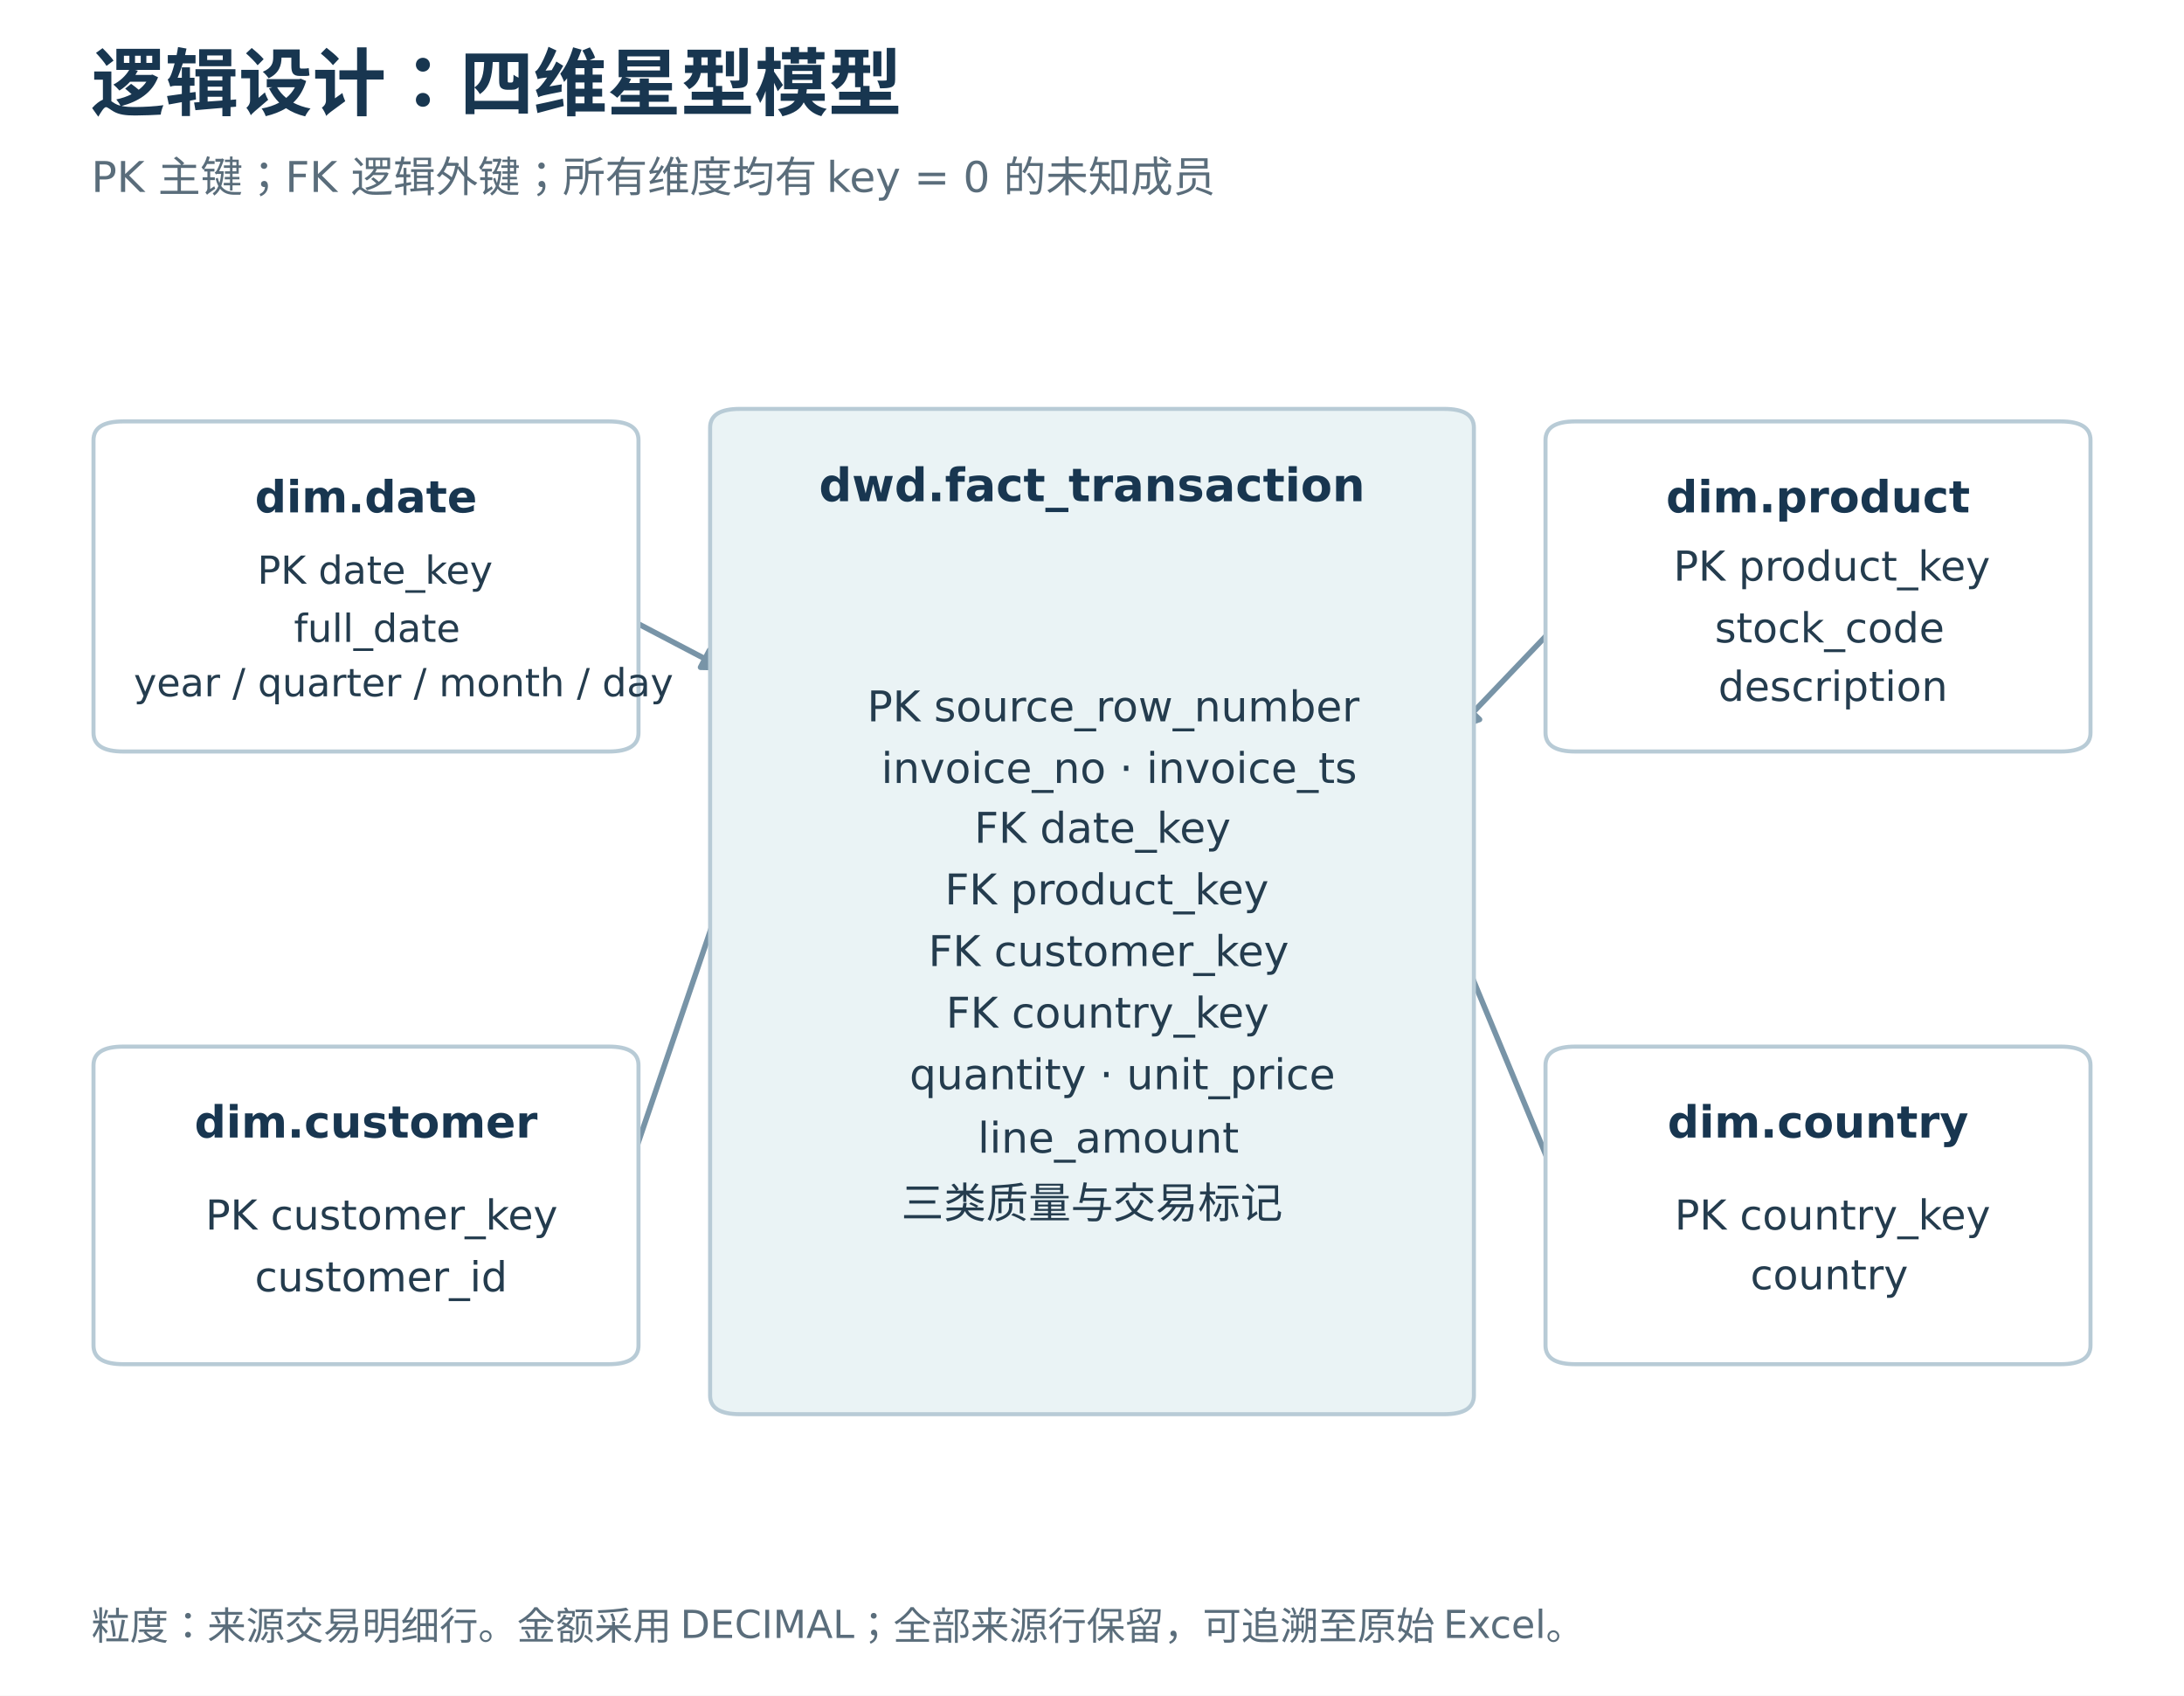
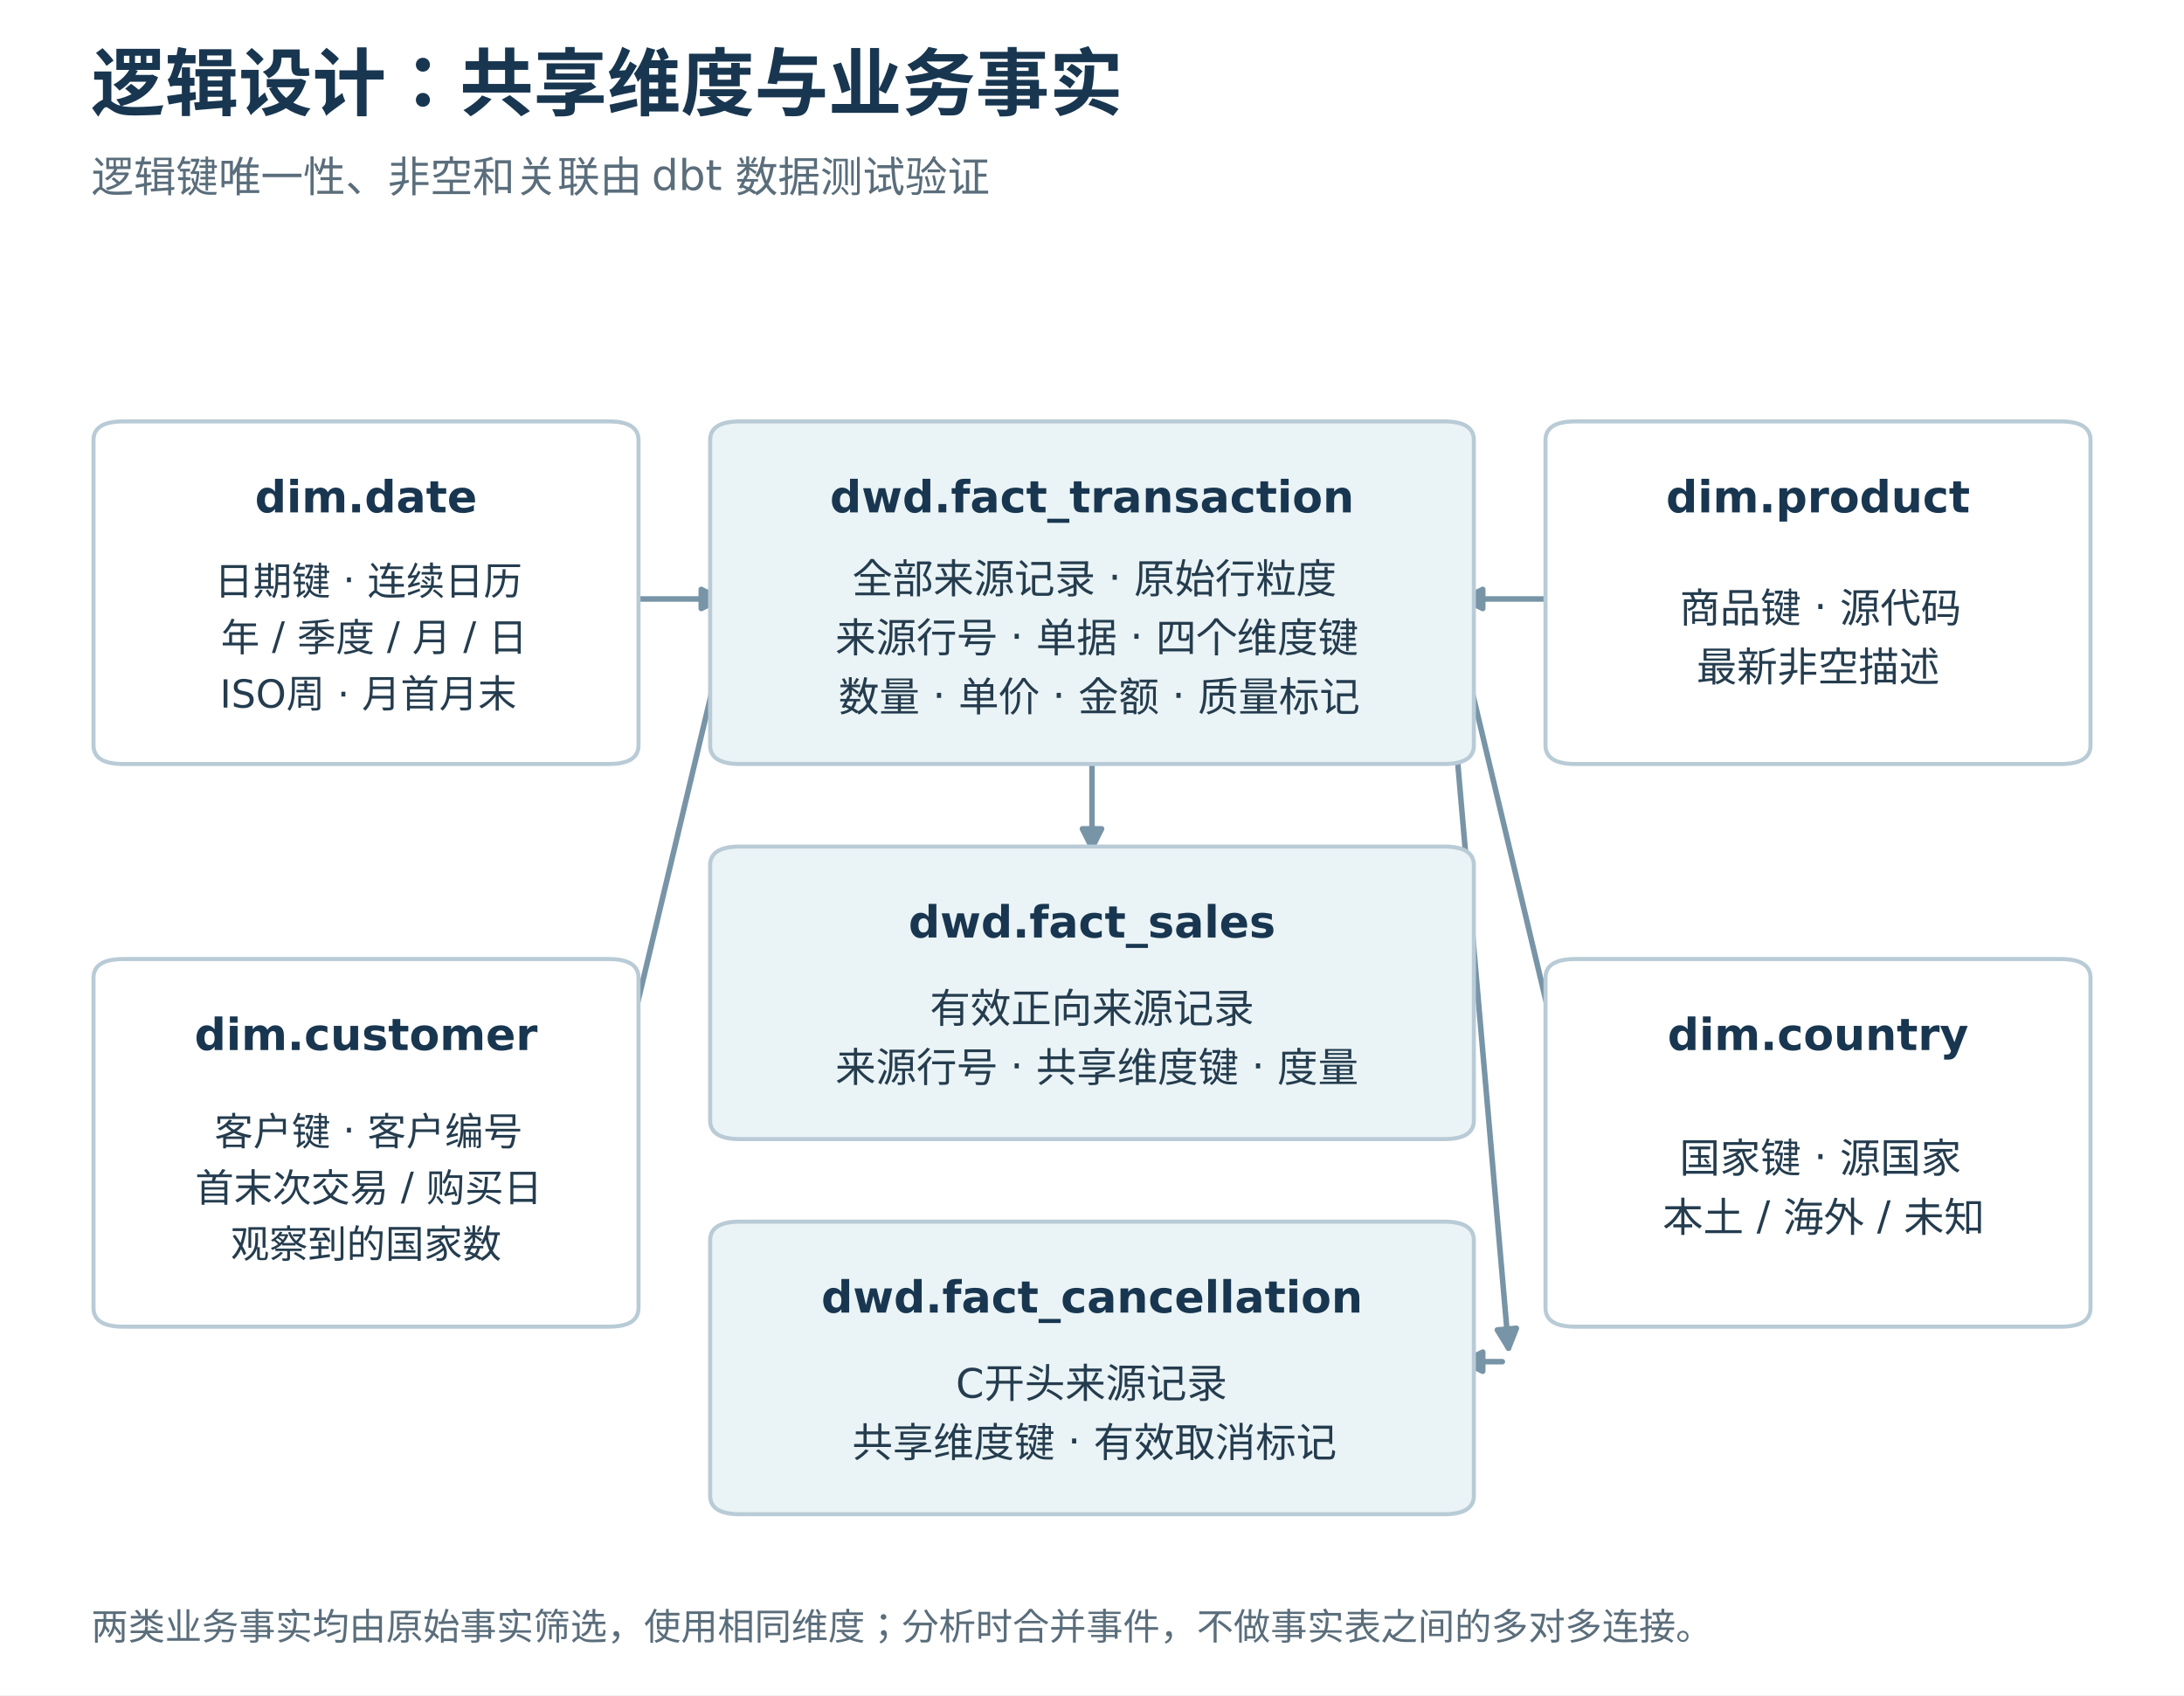
- <svg xmlns="http://www.w3.org/2000/svg" width="592.704pt" height="460.073pt" viewBox="0 0 592.704 460.073" version="1.1">
+ <svg xmlns="http://www.w3.org/2000/svg" width="592.704pt" height="459.968pt" viewBox="0 0 592.704 459.968" version="1.1">
  <defs>
    <style type="text/css">*{stroke-linejoin: round; stroke-linecap: butt}</style>
  </defs>
  <g id="figure_1">
    <g id="patch_1">
-       <path d="M 0 460.073  L 592.704 460.073  L 592.704 0  L 0 0  z " style="fill: #ffffff" />
+       <path d="M 0 459.968 L 592.704 459.968 L 592.704 -0 L 0 -0 z " style="fill: #ffffff" />
    </g>
    <g id="axes_1">
      <g id="patch_2">
-         <path d="M 168.577 166.839  Q 182.995 174.391 195.928 181.164  " clip-path="url(#pe16a232e92)" style="fill: none; stroke: #7894a7; stroke-width: 1.5; stroke-linecap: round" />
-         <path d="M 192.528 176.448  L 195.928 181.164  L 190.116 181.055  z " clip-path="url(#pe16a232e92)" style="fill: #7894a7; stroke: #7894a7; stroke-width: 1.5; stroke-linecap: round" />
+         <path d="M 168.798 162.516 Q 182.994 162.516 195.512 162.516 " clip-path="url(#p1e9df5e51a)" style="fill: none; stroke: #7894a7; stroke-width: 1.5; stroke-linecap: round" />
+         <path d="M 190.312 159.916 L 195.512 162.516 L 190.312 165.116 z " clip-path="url(#p1e9df5e51a)" style="fill: #7894a7; stroke: #7894a7; stroke-width: 1.5; stroke-linecap: round" />
      </g>
      <g id="patch_3">
-         <path d="M 424.521 167.356  Q 409.708 182.873 396.053 197.177  " clip-path="url(#pe16a232e92)" style="fill: none; stroke: #7894a7; stroke-width: 1.5; stroke-linecap: round" />
-         <path d="M 401.524 195.211  L 396.053 197.177  L 397.763 191.62  z " clip-path="url(#pe16a232e92)" style="fill: #7894a7; stroke: #7894a7; stroke-width: 1.5; stroke-linecap: round" />
+         <path d="M 423.906 162.516 Q 409.71 162.516 397.192 162.516 " clip-path="url(#p1e9df5e51a)" style="fill: none; stroke: #7894a7; stroke-width: 1.5; stroke-linecap: round" />
+         <path d="M 402.392 165.116 L 397.192 162.516 L 402.392 159.916 z " clip-path="url(#p1e9df5e51a)" style="fill: #7894a7; stroke: #7894a7; stroke-width: 1.5; stroke-linecap: round" />
      </g>
      <g id="patch_4">
-         <path d="M 167.447 326.863  Q 182.995 281.26 198.002 237.244  " clip-path="url(#pe16a232e92)" style="fill: none; stroke: #7894a7; stroke-width: 1.5; stroke-linecap: round" />
-         <path d="M 193.863 241.327  L 198.002 237.244  L 198.785 243.005  z " clip-path="url(#pe16a232e92)" style="fill: #7894a7; stroke: #7894a7; stroke-width: 1.5; stroke-linecap: round" />
+         <path d="M 167.265 296.28 Q 182.995 230.371 198.335 166.095 " clip-path="url(#p1e9df5e51a)" style="fill: none; stroke: #7894a7; stroke-width: 1.5; stroke-linecap: round" />
+         <path d="M 194.599 170.549 L 198.335 166.095 L 199.657 171.756 z " clip-path="url(#p1e9df5e51a)" style="fill: #7894a7; stroke: #7894a7; stroke-width: 1.5; stroke-linecap: round" />
      </g>
      <g id="patch_5">
-         <path d="M 425.137 326.91  Q 409.709 289.742 394.925 254.122  " clip-path="url(#pe16a232e92)" style="fill: none; stroke: #7894a7; stroke-width: 1.5; stroke-linecap: round" />
-         <path d="M 394.517 259.922  L 394.925 254.122  L 399.32 257.928  z " clip-path="url(#pe16a232e92)" style="fill: #7894a7; stroke: #7894a7; stroke-width: 1.5; stroke-linecap: round" />
+         <path d="M 425.439 296.28 Q 409.709 230.371 394.369 166.095 " clip-path="url(#p1e9df5e51a)" style="fill: none; stroke: #7894a7; stroke-width: 1.5; stroke-linecap: round" />
+         <path d="M 393.047 171.756 L 394.369 166.095 L 398.105 170.549 z " clip-path="url(#p1e9df5e51a)" style="fill: #7894a7; stroke: #7894a7; stroke-width: 1.5; stroke-linecap: round" />
      </g>
      <g id="patch_6">
-         <path d="M 200.808 383.716  L 391.896 383.716  Q 399.993 383.716 399.993 378.627  L 399.993 116.037  Q 399.993 110.948 391.896 110.948  L 200.808 110.948  Q 192.711 110.948 192.711 116.037  L 192.711 378.627  Q 192.711 383.716 200.808 383.716  z " clip-path="url(#pe16a232e92)" style="fill: #eaf3f5; stroke: #b8cbd6; stroke-width: 1.1; stroke-linejoin: miter" />
+         <path d="M 296.352 205.229 Q 296.352 218.494 296.352 230.082 " clip-path="url(#p1e9df5e51a)" style="fill: none; stroke: #7894a7; stroke-width: 1.5; stroke-linecap: round" />
+         <path d="M 298.952 224.882 L 296.352 230.082 L 293.752 224.882 z " clip-path="url(#p1e9df5e51a)" style="fill: #7894a7; stroke: #7894a7; stroke-width: 1.5; stroke-linecap: round" />
      </g>
      <g id="patch_7">
-         <path d="M 33.472 203.906  L 165.182 203.906  Q 173.279 203.906 173.279 198.817  L 173.279 119.43  Q 173.279 114.341 165.182 114.341  L 33.472 114.341  Q 25.375 114.341 25.375 119.43  L 25.375 198.817  Q 25.375 203.906 33.472 203.906  z " clip-path="url(#pe16a232e92)" style="fill: #ffffff; stroke: #b8cbd6; stroke-width: 1.1; stroke-linejoin: miter" />
+         <path d="M 393.688 184.862 Q 401.612 276.169 409.391 365.805 " clip-path="url(#p1e9df5e51a)" style="fill: none; stroke: #7894a7; stroke-width: 1.5; stroke-linecap: round" />
+         <path d="M 411.532 360.4 L 409.391 365.805 L 406.351 360.849 z " clip-path="url(#p1e9df5e51a)" style="fill: #7894a7; stroke: #7894a7; stroke-width: 1.5; stroke-linecap: round" />
      </g>
      <g id="patch_8">
-         <path d="M 427.522 203.906  L 559.232 203.906  Q 567.329 203.906 567.329 198.817  L 567.329 119.43  Q 567.329 114.341 559.232 114.341  L 427.522 114.341  Q 419.425 114.341 419.425 119.43  L 419.425 198.817  Q 419.425 203.906 427.522 203.906  z " clip-path="url(#pe16a232e92)" style="fill: #ffffff; stroke: #b8cbd6; stroke-width: 1.1; stroke-linejoin: miter" />
+         <path d="M 407.712 369.467 Q 401.614 369.467 397.192 369.467 " clip-path="url(#p1e9df5e51a)" style="fill: none; stroke: #7894a7; stroke-width: 1.5; stroke-linecap: round" />
+         <path d="M 402.392 372.067 L 397.192 369.467 L 402.392 366.867 z " clip-path="url(#p1e9df5e51a)" style="fill: #7894a7; stroke: #7894a7; stroke-width: 1.5; stroke-linecap: round" />
      </g>
      <g id="patch_9">
-         <path d="M 33.472 370.146  L 165.182 370.146  Q 173.279 370.146 173.279 365.057  L 173.279 289.062  Q 173.279 283.973 165.182 283.973  L 33.472 283.973  Q 25.375 283.973 25.375 289.062  L 25.375 365.057  Q 25.375 370.146 33.472 370.146  z " clip-path="url(#pe16a232e92)" style="fill: #ffffff; stroke: #b8cbd6; stroke-width: 1.1; stroke-linejoin: miter" />
+         <path d="M 200.808 207.299 L 391.896 207.299 Q 399.993 207.299 399.993 202.21 L 399.993 119.43 Q 399.993 114.341 391.896 114.341 L 200.808 114.341 Q 192.711 114.341 192.711 119.43 L 192.711 202.21 Q 192.711 207.299 200.808 207.299 z " clip-path="url(#p1e9df5e51a)" style="fill: #eaf3f5; stroke: #b8cbd6; stroke-width: 1.1; stroke-linejoin: miter" />
      </g>
      <g id="patch_10">
-         <path d="M 427.522 370.146  L 559.232 370.146  Q 567.329 370.146 567.329 365.057  L 567.329 289.062  Q 567.329 283.973 559.232 283.973  L 427.522 283.973  Q 419.425 283.973 419.425 289.062  L 419.425 365.057  Q 419.425 370.146 427.522 370.146  z " clip-path="url(#pe16a232e92)" style="fill: #ffffff; stroke: #b8cbd6; stroke-width: 1.1; stroke-linejoin: miter" />
+         <path d="M 200.808 309.078 L 391.896 309.078 Q 399.993 309.078 399.993 303.989 L 399.993 234.779 Q 399.993 229.691 391.896 229.691 L 200.808 229.691 Q 192.711 229.691 192.711 234.779 L 192.711 303.989 Q 192.711 309.078 200.808 309.078 z " clip-path="url(#p1e9df5e51a)" style="fill: #eaf3f5; stroke: #b8cbd6; stroke-width: 1.1; stroke-linejoin: miter" />
+       </g>
+       <g id="patch_11">
+         <path d="M 200.808 410.857 L 391.896 410.857 Q 399.993 410.857 399.993 405.769 L 399.993 336.559 Q 399.993 331.47 391.896 331.47 L 200.808 331.47 Q 192.711 331.47 192.711 336.559 L 192.711 405.769 Q 192.711 410.857 200.808 410.857 z " clip-path="url(#p1e9df5e51a)" style="fill: #eaf3f5; stroke: #b8cbd6; stroke-width: 1.1; stroke-linejoin: miter" />
+       </g>
+       <g id="patch_12">
+         <path d="M 33.472 207.299 L 165.182 207.299 Q 173.279 207.299 173.279 202.21 L 173.279 119.43 Q 173.279 114.341 165.182 114.341 L 33.472 114.341 Q 25.375 114.341 25.375 119.43 L 25.375 202.21 Q 25.375 207.299 33.472 207.299 z " clip-path="url(#p1e9df5e51a)" style="fill: #ffffff; stroke: #b8cbd6; stroke-width: 1.1; stroke-linejoin: miter" />
+       </g>
+       <g id="patch_13">
+         <path d="M 427.522 207.299 L 559.232 207.299 Q 567.329 207.299 567.329 202.21 L 567.329 119.43 Q 567.329 114.341 559.232 114.341 L 427.522 114.341 Q 419.425 114.341 419.425 119.43 L 419.425 202.21 Q 419.425 207.299 427.522 207.299 z " clip-path="url(#p1e9df5e51a)" style="fill: #ffffff; stroke: #b8cbd6; stroke-width: 1.1; stroke-linejoin: miter" />
+       </g>
+       <g id="patch_14">
+         <path d="M 33.472 359.968 L 165.182 359.968 Q 173.279 359.968 173.279 354.879 L 173.279 265.313 Q 173.279 260.224 165.182 260.224 L 33.472 260.224 Q 25.375 260.224 25.375 265.313 L 25.375 354.879 Q 25.375 359.968 33.472 359.968 z " clip-path="url(#p1e9df5e51a)" style="fill: #ffffff; stroke: #b8cbd6; stroke-width: 1.1; stroke-linejoin: miter" />
+       </g>
+       <g id="patch_15">
+         <path d="M 427.522 359.968 L 559.232 359.968 Q 567.329 359.968 567.329 354.879 L 567.329 265.313 Q 567.329 260.224 559.232 260.224 L 427.522 260.224 Q 419.425 260.224 419.425 265.313 L 419.425 354.879 Q 419.425 359.968 427.522 359.968 z " clip-path="url(#p1e9df5e51a)" style="fill: #ffffff; stroke: #b8cbd6; stroke-width: 1.1; stroke-linejoin: miter" />
      </g>
      <g id="text_1">
-         <text style="font-weight: 700; font-size: 12.5px; font-family: 'Arial Unicode MS', 'DejaVu Sans', sans-serif; text-anchor: middle; fill: #183650" x="296.352" y="135.994" transform="rotate(-0 296.352 135.9939)">dwd.fact_transaction</text>
+         <text style="font-weight: 700; font-size: 12px; font-family: 'Arial Unicode MS', 'DejaVu Sans', sans-serif; text-anchor: middle; fill: #183650" x="296.352" y="139.022" transform="rotate(-0 296.352 139.0225)">dwd.fact_transaction</text>
      </g>
      <g id="text_2">
-         <text style="font-size: 11.5px; font-family: 'Arial Unicode MS', 'DejaVu Sans', sans-serif; fill: #243c4e" transform="translate(235.3175 195.7249)">PK source_row_number</text>
-         <text style="font-size: 11.5px; font-family: 'Arial Unicode MS', 'DejaVu Sans', sans-serif; fill: #243c4e" transform="translate(239.1467 212.4445)">invoice_no · invoice_ts</text>
-         <text style="font-size: 11.5px; font-family: 'Arial Unicode MS', 'DejaVu Sans', sans-serif; fill: #243c4e" transform="translate(264.3946 228.6754)">FK date_key</text>
-         <text style="font-size: 11.5px; font-family: 'Arial Unicode MS', 'DejaVu Sans', sans-serif; fill: #243c4e" transform="translate(256.4075 245.3951)">FK product_key</text>
-         <text style="font-size: 11.5px; font-family: 'Arial Unicode MS', 'DejaVu Sans', sans-serif; fill: #243c4e" transform="translate(251.9404 262.1147)">FK customer_key</text>
-         <text style="font-size: 11.5px; font-family: 'Arial Unicode MS', 'DejaVu Sans', sans-serif; fill: #243c4e" transform="translate(256.73 278.8344)">FK country_key</text>
-         <text style="font-size: 11.5px; font-family: 'Arial Unicode MS', 'DejaVu Sans', sans-serif; fill: #243c4e" transform="translate(246.8149 295.554)">quantity · unit_price</text>
-         <text style="font-size: 11.5px; font-family: 'Arial Unicode MS', 'DejaVu Sans', sans-serif; fill: #243c4e" transform="translate(265.3496 312.7624)">line_amount</text>
-         <text style="font-size: 11.5px; font-family: 'Arial Unicode MS', 'DejaVu Sans', sans-serif; fill: #243c4e" transform="translate(244.602 330.4847)">三类质量与交易标记</text>
+         <text style="font-size: 11px; font-family: 'Arial Unicode MS', 'DejaVu Sans', sans-serif; fill: #243c4e" transform="translate(231.2681 160.9416)">全部来源记录 · 原始行粒度</text>
+         <text style="font-size: 11px; font-family: 'Arial Unicode MS', 'DejaVu Sans', sans-serif; fill: #243c4e" transform="translate(226.6842 176.9584)">来源行号 · 单据 · 四个维度键</text>
+         <text style="font-size: 11px; font-family: 'Arial Unicode MS', 'DejaVu Sans', sans-serif; fill: #243c4e" transform="translate(227.6003 192.9863)">数量 · 单价 · 金额 · 质量标记</text>
      </g>
      <g id="text_3">
+         <text style="font-weight: 700; font-size: 12px; font-family: 'Arial Unicode MS', 'DejaVu Sans', sans-serif; text-anchor: middle; fill: #183650" x="296.352" y="254.372" transform="rotate(-0 296.352 254.3722)">dwd.fact_sales</text>
+       </g>
+       <g id="text_4">
+         <text style="font-size: 11px; font-family: 'Arial Unicode MS', 'DejaVu Sans', sans-serif; fill: #243c4e" transform="translate(252.352 277.4921)">有效正向来源记录</text>
+         <text style="font-size: 11px; font-family: 'Arial Unicode MS', 'DejaVu Sans', sans-serif; fill: #243c4e" transform="translate(226.6842 293.5192)">来源行号 · 共享维度键 · 度量</text>
+       </g>
+       <g id="text_5">
+         <text style="font-weight: 700; font-size: 12px; font-family: 'Arial Unicode MS', 'DejaVu Sans', sans-serif; text-anchor: middle; fill: #183650" x="296.352" y="356.151" transform="rotate(-0 296.352 356.1514)">dwd.fact_cancellation</text>
+       </g>
+       <g id="text_6">
+         <text style="font-size: 11px; font-family: 'Arial Unicode MS', 'DejaVu Sans', sans-serif; fill: #243c4e" transform="translate(259.38 379.2447)">C开头来源记录</text>
+         <text style="font-size: 11px; font-family: 'Arial Unicode MS', 'DejaVu Sans', sans-serif; fill: #243c4e" transform="translate(231.2681 395.2932)">共享维度键 · 有效取消标记</text>
+       </g>
+       <g id="text_7">
        <text style="font-weight: 700; font-size: 12px; font-family: 'Arial Unicode MS', 'DejaVu Sans', sans-serif; text-anchor: middle; fill: #183650" x="99.327" y="139.022" transform="rotate(-0 99.32709 139.0225)">dim.date</text>
      </g>
-       <g id="text_4">
-         <text style="font-size: 10.5px; font-family: 'Arial Unicode MS', 'DejaVu Sans', sans-serif; fill: #243c4e" transform="translate(69.85326 158.3874)">PK date_key</text>
-         <text style="font-size: 10.5px; font-family: 'Arial Unicode MS', 'DejaVu Sans', sans-serif; fill: #243c4e" transform="translate(79.77412 174.1634)">full_date</text>
-         <text style="font-size: 10.5px; font-family: 'Arial Unicode MS', 'DejaVu Sans', sans-serif; fill: #243c4e" transform="translate(36.30166 188.9189)">year / quarter / month / day</text>
+       <g id="text_8">
+         <text style="font-size: 10.5px; font-family: 'Arial Unicode MS', 'DejaVu Sans', sans-serif; fill: #243c4e" transform="translate(58.20154 161.4348)">日期键 · 连续日历</text>
+         <text style="font-size: 10.5px; font-family: 'Arial Unicode MS', 'DejaVu Sans', sans-serif; fill: #243c4e" transform="translate(59.95045 176.7079)">年 / 季度 / 月 / 日</text>
+         <text style="font-size: 10.5px; font-family: 'Arial Unicode MS', 'DejaVu Sans', sans-serif; fill: #243c4e" transform="translate(59.65759 191.9844)">ISO周 · 月首月末</text>
      </g>
-       <g id="text_5">
+       <g id="text_9">
        <text style="font-weight: 700; font-size: 12px; font-family: 'Arial Unicode MS', 'DejaVu Sans', sans-serif; text-anchor: middle; fill: #183650" x="493.377" y="139.022" transform="rotate(-0 493.3769 139.0225)">dim.product</text>
      </g>
-       <g id="text_6">
-         <text style="font-size: 11.2px; font-family: 'Arial Unicode MS', 'DejaVu Sans', sans-serif; fill: #243c4e" transform="translate(454.1594 157.5467)">PK product_key</text>
-         <text style="font-size: 11.2px; font-family: 'Arial Unicode MS', 'DejaVu Sans', sans-serif; fill: #243c4e" transform="translate(465.3647 174.3062)">stock_code</text>
-         <text style="font-size: 11.2px; font-family: 'Arial Unicode MS', 'DejaVu Sans', sans-serif; fill: #243c4e" transform="translate(466.2974 190.1741)">description</text>
+       <g id="text_10">
+         <text style="font-size: 11px; font-family: 'Arial Unicode MS', 'DejaVu Sans', sans-serif; fill: #243c4e" transform="translate(455.793 168.8795)">商品键 · 源代码</text>
+         <text style="font-size: 11px; font-family: 'Arial Unicode MS', 'DejaVu Sans', sans-serif; fill: #243c4e" transform="translate(460.3769 184.8688)">最新非空描述</text>
      </g>
-       <g id="text_7">
-         <text style="font-weight: 700; font-size: 12px; font-family: 'Arial Unicode MS', 'DejaVu Sans', sans-serif; text-anchor: middle; fill: #183650" x="99.327" y="308.654" transform="rotate(-0 99.32709 308.6545)">dim.customer</text>
+       <g id="text_11">
+         <text style="font-weight: 700; font-size: 12px; font-family: 'Arial Unicode MS', 'DejaVu Sans', sans-serif; text-anchor: middle; fill: #183650" x="99.327" y="284.906" transform="rotate(-0 99.32709 284.906)">dim.customer</text>
      </g>
-       <g id="text_8">
-         <text style="font-size: 11.2px; font-family: 'Arial Unicode MS', 'DejaVu Sans', sans-serif; fill: #243c4e" transform="translate(55.75909 333.6242)">PK customer_key</text>
-         <text style="font-size: 11.2px; font-family: 'Arial Unicode MS', 'DejaVu Sans', sans-serif; fill: #243c4e" transform="translate(69.14134 350.3836)">customer_id</text>
+       <g id="text_12">
+         <text style="font-size: 10.5px; font-family: 'Arial Unicode MS', 'DejaVu Sans', sans-serif; fill: #243c4e" transform="translate(58.20154 310.7626)">客户键 · 客户编号</text>
+         <text style="font-size: 10.5px; font-family: 'Arial Unicode MS', 'DejaVu Sans', sans-serif; fill: #243c4e" transform="translate(52.95154 326.044)">首末次交易 / 购买日</text>
+         <text style="font-size: 10.5px; font-family: 'Arial Unicode MS', 'DejaVu Sans', sans-serif; fill: #243c4e" transform="translate(62.57709 341.2737)">观察到的国家数</text>
      </g>
-       <g id="text_9">
-         <text style="font-weight: 700; font-size: 12px; font-family: 'Arial Unicode MS', 'DejaVu Sans', sans-serif; text-anchor: middle; fill: #183650" x="493.377" y="308.654" transform="rotate(-0 493.3769 308.6545)">dim.country</text>
+       <g id="text_13">
+         <text style="font-weight: 700; font-size: 12px; font-family: 'Arial Unicode MS', 'DejaVu Sans', sans-serif; text-anchor: middle; fill: #183650" x="493.377" y="284.906" transform="rotate(-0 493.3769 284.906)">dim.country</text>
      </g>
-       <g id="text_10">
-         <text style="font-size: 11.2px; font-family: 'Arial Unicode MS', 'DejaVu Sans', sans-serif; fill: #243c4e" transform="translate(454.4735 333.6242)">PK country_key</text>
-         <text style="font-size: 11.2px; font-family: 'Arial Unicode MS', 'DejaVu Sans', sans-serif; fill: #243c4e" transform="translate(475.0142 349.8201)">country</text>
+       <g id="text_14">
+         <text style="font-size: 11px; font-family: 'Arial Unicode MS', 'DejaVu Sans', sans-serif; fill: #243c4e" transform="translate(455.793 318.1342)">国家键 · 源国家</text>
+         <text style="font-size: 11px; font-family: 'Arial Unicode MS', 'DejaVu Sans', sans-serif; fill: #243c4e" transform="translate(451.2091 334.1991)">本土 / 海外 / 未知</text>
      </g>
    </g>
-     <g id="text_11">
-       <text style="font-weight: 700; font-size: 20px; font-family: 'Arial Unicode MS', 'DejaVu Sans', sans-serif; text-anchor: start; fill: #183650" x="24.768" y="29.757" transform="rotate(-0 24.768 29.75688)">逻辑设计：四维星型模型</text>
+     <g id="text_15">
+       <text style="font-weight: 700; font-size: 20px; font-family: 'Arial Unicode MS', 'DejaVu Sans', sans-serif; text-anchor: start; fill: #183650" x="24.768" y="29.757" transform="rotate(-0 24.768 29.75688)">逻辑设计：共享维度与业务事实</text>
    </g>
-     <g id="text_12">
-       <text style="font-size: 11.5px; font-family: 'Arial Unicode MS', 'DejaVu Sans', sans-serif; text-anchor: start; fill: #5a6d7b" x="24.768" y="52.077" transform="rotate(-0 24.768 52.07688)">PK 主键；FK 逻辑外键；所有维度均有 key = 0 的未知成员</text>
+     <g id="text_16">
+       <text style="font-size: 11.5px; font-family: 'Arial Unicode MS', 'DejaVu Sans', sans-serif; text-anchor: start; fill: #5a6d7b" x="24.768" y="52.077" transform="rotate(-0 24.768 52.07688)">逻辑键唯一性、非空和关联由 dbt 数据测试验证</text>
    </g>
-     <g id="text_13">
-       <text style="font-size: 10.5px; font-family: 'Arial Unicode MS', 'DejaVu Sans', sans-serif; text-anchor: start; fill: #5a6d7b" x="24.768" y="444.909" transform="rotate(-0 24.768 444.9089)">粒度：来源交易明细行。金额采用 DECIMAL；全部来源行保留，可追溯至原始 Excel。</text>
+     <g id="text_17">
+       <text style="font-size: 10px; font-family: 'Arial Unicode MS', 'DejaVu Sans', sans-serif; text-anchor: start; fill: #5a6d7b" x="24.768" y="444.909" transform="rotate(-0 24.768 444.9089)">两类业务事实均由原始事实筛选，使用相同维度；分析时合并事件，不做事实表之间的多对多连接。</text>
    </g>
  </g>
  <defs>
-     <clipPath id="pe16a232e92">
+     <clipPath id="p1e9df5e51a">
      <rect x="12.96" y="81.093" width="566.784" height="339.264" />
    </clipPath>
  </defs>
</svg>
